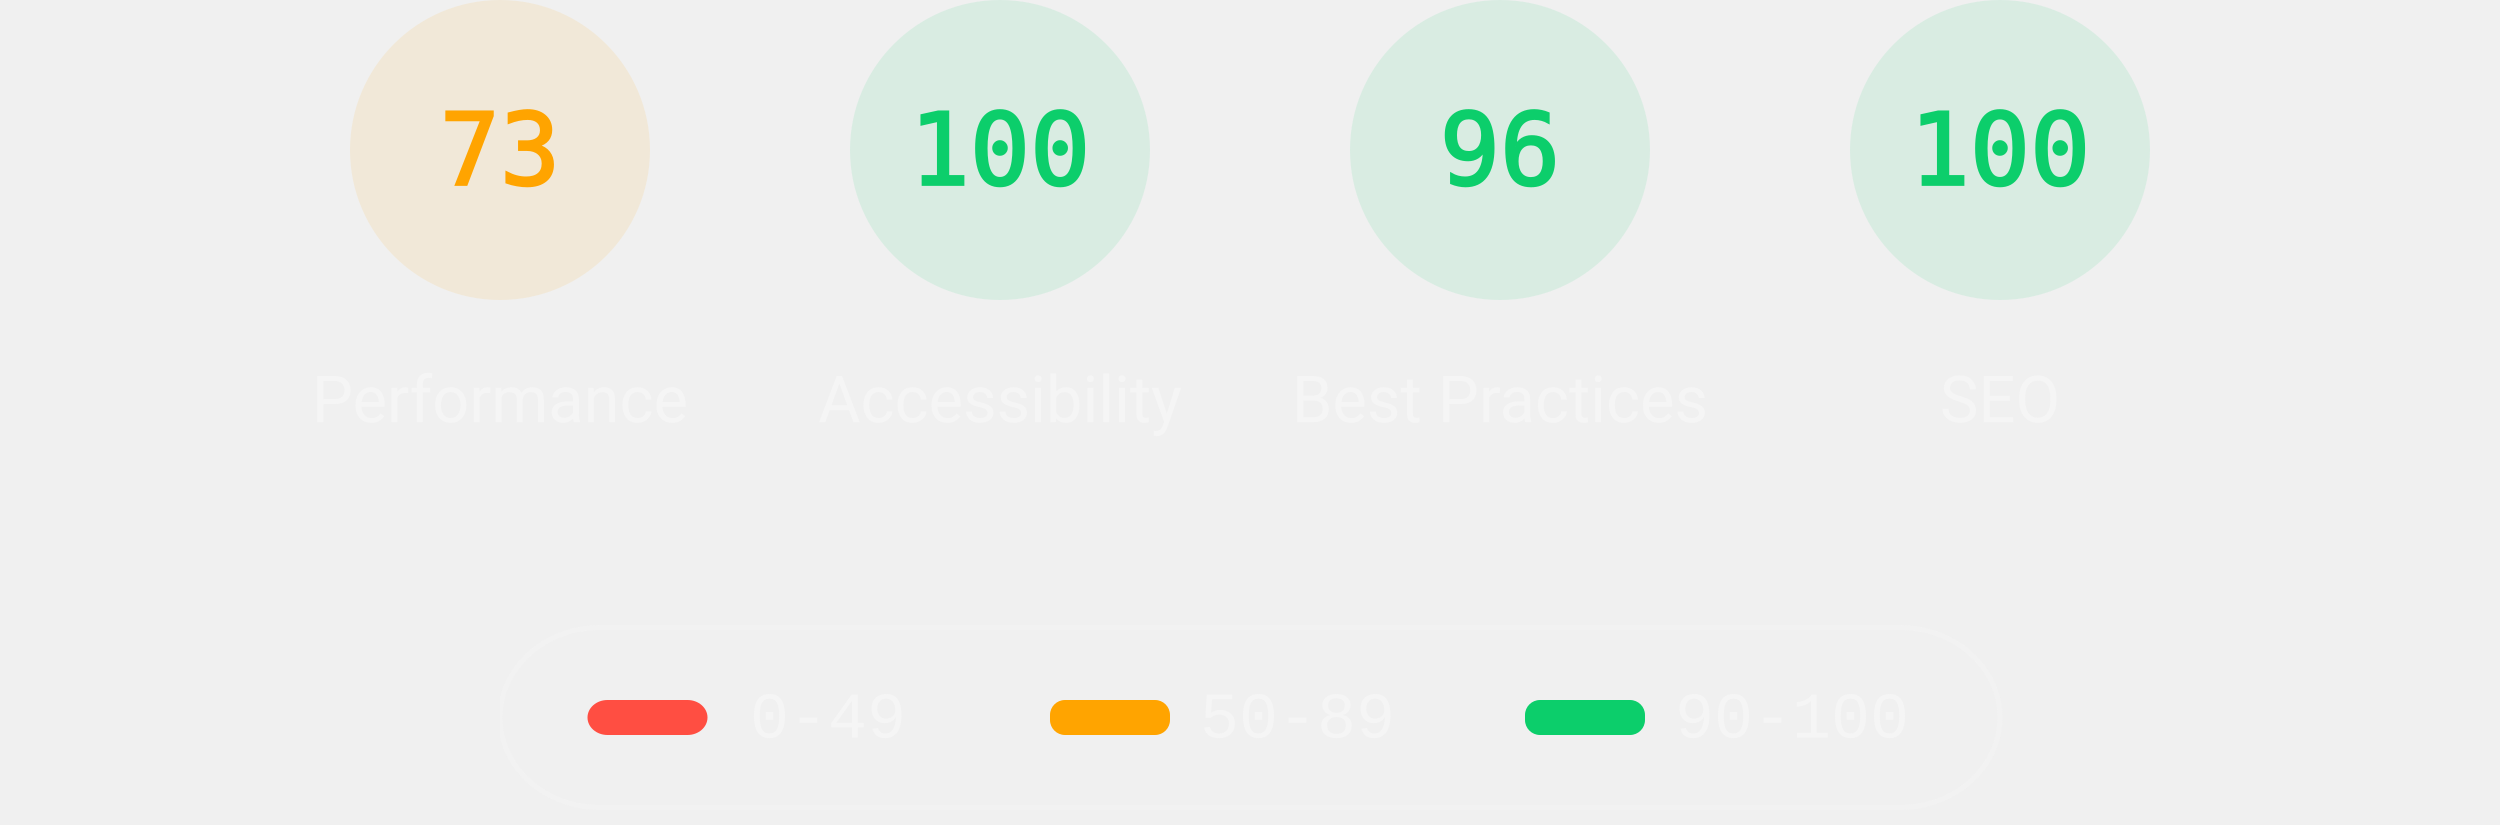
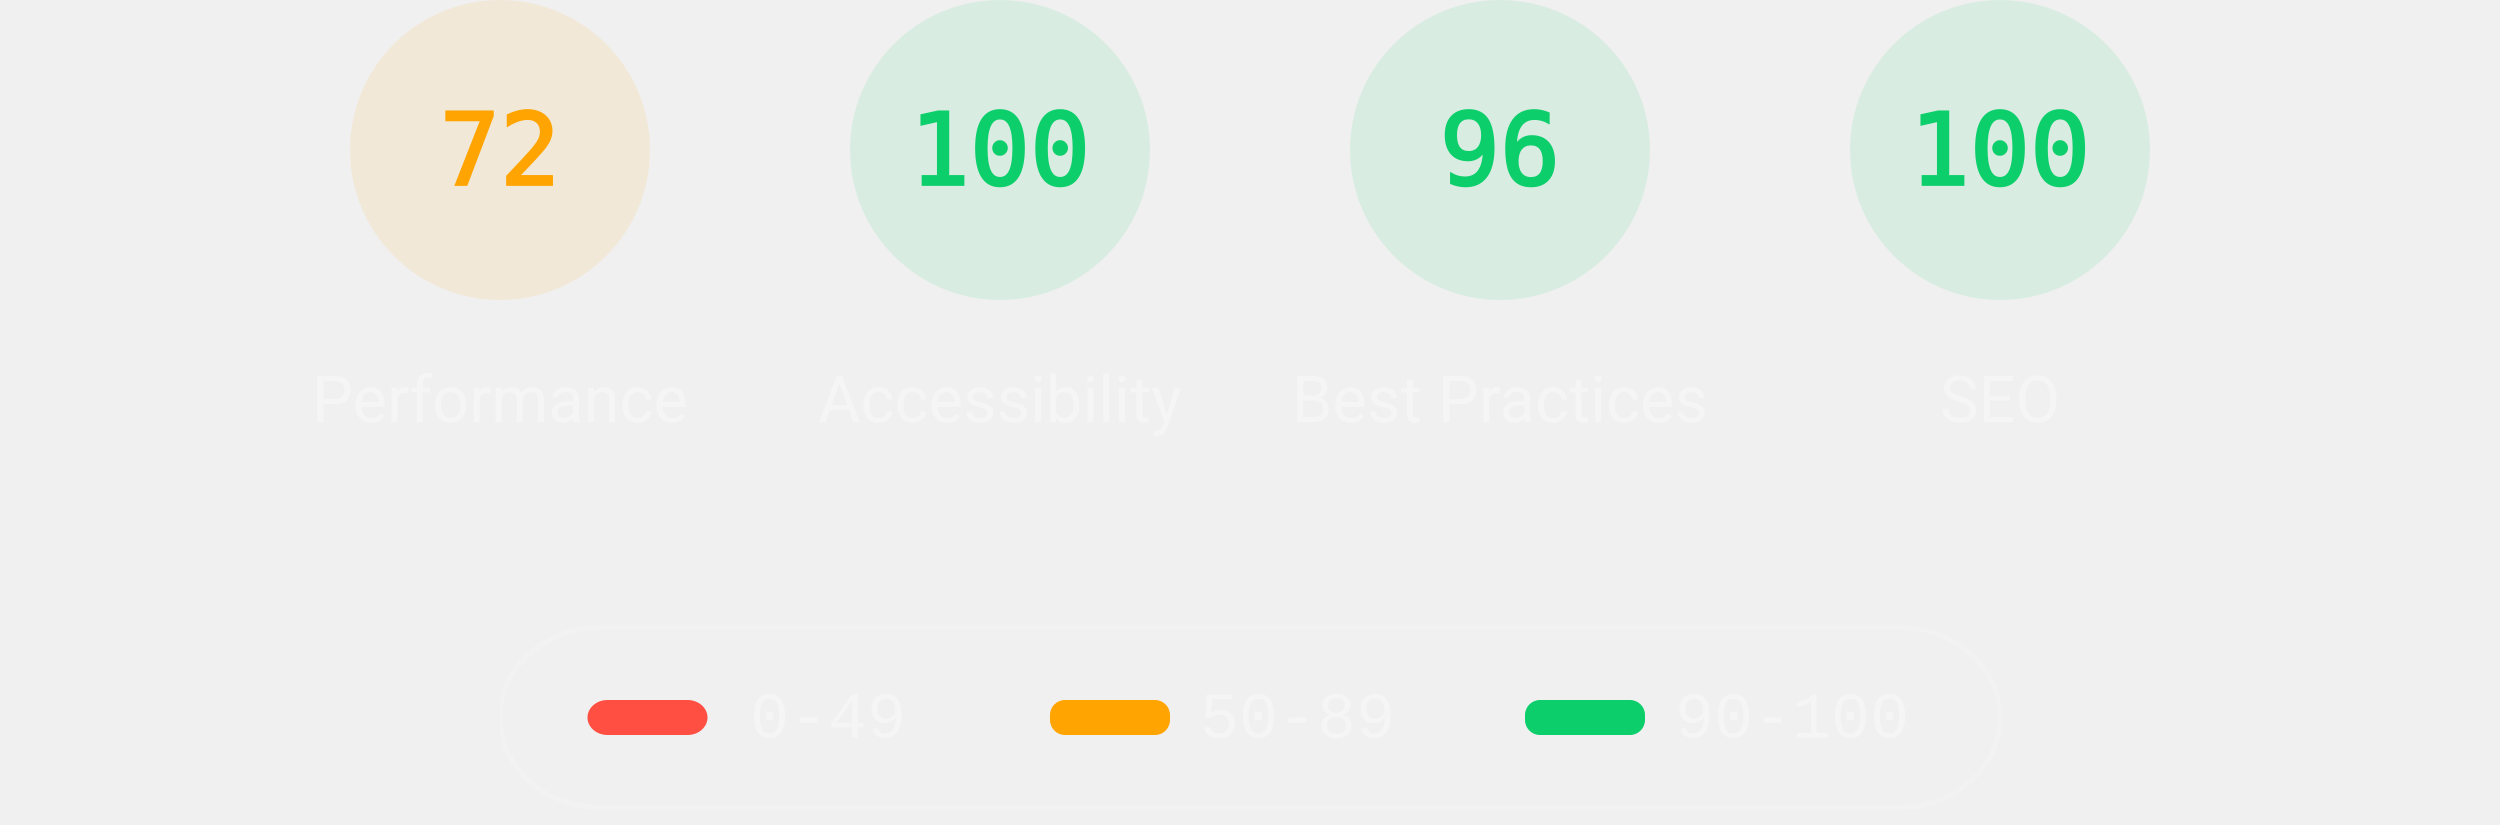
<svg xmlns="http://www.w3.org/2000/svg" class="theme--dark" fill="none" width="1000" height="330">
  <style>
			.gauge-base {
				opacity: 0.1
			}

			.gauge-arc {
				fill: none;
				animation-delay: 250ms;
				stroke-linecap: round;
				transform: rotate(-90deg);
				transform-origin: 100px 60px;
				animation: load-gauge 1s ease forwards
			}

			.guage-text {
				font-size: 40px;
				font-family: monospace;
				text-align: center
			}

			.guage-red {
				color: #ff4e42;
				fill: #ff4e42;
				stroke: #ff4e42
			}
			.guage-orange {
				color: #ffa400;
				fill: #ffa400;
				stroke: #ffa400
			}
			.guage-green {
				color: #0cce6b;
				fill: #0cce6b;
				stroke: #0cce6b
			}
			.theme--agnostic .guage-undefined {
				color: #5c5c5c;
				fill: #5c5c5c;
				stroke: #5c5c5c
			}
			.theme--light .guage-undefined {
				color: #1e1e1e;
				fill: #1e1e1e;
				stroke: #1e1e1e
			}
			.theme--dark .guage-undefined {
				color: #f5f5f5;
				fill: #f5f5f5;
				stroke: #f5f5f5
			}

			.guage-title {
				stroke: none;
				font-size: 26px;
				line-height: 26px;
				font-family: Roboto, Halvetica, Arial, sans-serif
			}
			.metric.guage-title {
				font-family: 'Courier New', Courier, monospace
			}
			.theme--agnostic .guage-title {
				color: #737373;
				fill: #737373
			}
			.theme--light .guage-title {
				color: #212121;
				fill: #212121
			}
			.theme--dark .guage-title {
				color: #f5f5f5;
				fill: #f5f5f5
			}

			@keyframes load-gauge {
				from {
					stroke-dasharray: 0 352.858
				}
			}
			.lh-gauge--pwa__disc {
				fill: #e0e0e0
			}
			.lh-gauge--pwa__logo {
				position: relative;
				fill: #b0b0b0
			}
			.lh-gauge--pwa__invisible {
				display: none
			}
			.lh-gauge--pwa__visible {
				display: inline
			}
			.guage-invisible {
				display: none
			}
			.lh-gauge--pwa__logo--primary-color {
				fill: #304ffe
			}
			.theme--agnostic .lh-gauge--pwa__logo--secondary-color {
				fill: #787878
			}
			.theme--light .lh-gauge--pwa__logo--secondary-color {
				fill: #3d3d3d
			}
			.theme--dark .lh-gauge--pwa__logo--secondary-color {
				fill: #d8b6b6
			}
			.theme--light #svg_2 {
				stroke: #00000022
			}
			.theme--agnostic #svg_2 {
				stroke: #616161
			}
			.theme--light #svg_2 {
				stroke: #00000022
			}
			.theme--dark #svg_2 {
				stroke: #f5f5f566
			}
		</style>
  <svg class="guage-div guage-perf guage-orange" viewBox="0 0 200 200" width="200" height="200" x="100" y="0">
    <circle class="gauge-base" r="56" cx="100" cy="60" stroke-width="8" />
-     <circle class="gauge-arc guage-arc-1" r="56" cx="100" cy="60" stroke-width="8" style="stroke-dasharray: 256.856, 351.858;" />
-     <text class="guage-text" x="100px" y="60px" alignment-baseline="central" dominant-baseline="central" text-anchor="middle">73</text>
+     <circle class="gauge-arc guage-arc-1" r="56" cx="100" cy="60" stroke-width="8" style="stroke-dasharray: 253.338, 351.858;" />
+     <text class="guage-text" x="100px" y="60px" alignment-baseline="central" dominant-baseline="central" text-anchor="middle">72</text>
    <text class="guage-title" x="100px" y="160px" alignment-baseline="central" dominant-baseline="central" text-anchor="middle">Performance</text>
  </svg>
  <svg class="guage-div guage-acc guage-green" viewBox="0 0 200 200" width="200" height="200" x="300" y="0">
    <circle class="gauge-base" r="56" cx="100" cy="60" stroke-width="8" />
    <circle class="gauge-arc guage-arc-2" r="56" cx="100" cy="60" stroke-width="8" style="stroke-dasharray: 351.858, 351.858;" />
    <text class="guage-text" x="100px" y="60px" alignment-baseline="central" dominant-baseline="central" text-anchor="middle">100</text>
    <text class="guage-title" x="100px" y="160px" alignment-baseline="central" dominant-baseline="central" text-anchor="middle">Accessibility</text>
  </svg>
  <svg class="guage-div guage-best guage-green" viewBox="0 0 200 200" width="200" height="200" x="500" y="0">
    <circle class="gauge-base" r="56" cx="100" cy="60" stroke-width="8" />
    <circle class="gauge-arc guage-arc-3" r="56" cx="100" cy="60" stroke-width="8" style="stroke-dasharray: 337.784, 351.858;" />
    <text class="guage-text" x="100px" y="60px" alignment-baseline="central" dominant-baseline="central" text-anchor="middle">96</text>
    <text class="guage-title" x="100px" y="160px" alignment-baseline="central" dominant-baseline="central" text-anchor="middle">Best Practices</text>
  </svg>
  <svg class="guage-div guage-seo guage-green" viewBox="0 0 200 200" width="200" height="200" x="700" y="0">
    <circle class="gauge-base" r="56" cx="100" cy="60" stroke-width="8" />
    <circle class="gauge-arc guage-arc-4" r="56" cx="100" cy="60" stroke-width="8" style="stroke-dasharray: 351.858, 351.858;" />
    <text class="guage-text" x="100px" y="60px" alignment-baseline="central" dominant-baseline="central" text-anchor="middle">100</text>
    <text class="guage-title" x="100px" y="160px" alignment-baseline="central" dominant-baseline="central" text-anchor="middle">SEO</text>
  </svg>
  <svg class="guage-div guage-pwa guage-invisible" viewBox="0 0 200 200" width="200" height="200" x="900" y="0">
    <svg viewBox="0 0 60 60" width="112" height="112" x="44" y="4">
      <defs>
        <linearGradient id="lh-gauge--pwa__check-circle__gradient-0" x1="50%" y1="0%" x2="50%" y2="100%">
          <stop stop-color="#00C852" offset="0%" />
          <stop stop-color="#009688" offset="100%" />
        </linearGradient>
        <linearGradient id="lh-gauge--pwa__installable__shadow-gradient-0" x1="76.056%" x2="24.111%" y1="82.995%" y2="24.735%">
          <stop stop-color="#A5D6A7" offset="0%" />
          <stop stop-color="#80CBC4" offset="100%" />
        </linearGradient>
        <linearGradient id="lh-gauge--pwa__fast-reliable__shadow-gradient-0" x1="76.056%" y1="82.995%" x2="25.678%" y2="26.493%">
          <stop stop-color="#64B5F6" offset="0%" />
          <stop stop-color="#2979FF" offset="100%" />
        </linearGradient>
        <g id="lh-gauge--pwa__fast-reliable-badge-0">
          <circle fill="#FFFFFF" cx="10" cy="10" r="10" />
          <path fill="#304FFE" d="M10 3.58l5.25 2.34v3.5c0 3.23-2.24 6.26-5.25 7-3.01-.74-5.25-3.77-5.25-7v-3.5L10 3.58zm-.47 10.74l2.76-4.83.03-.07c.04-.08 0-.24-.22-.24h-1.64l.47-3.26h-.47l-2.7 4.77c-.02.01.05-.1-.04.05-.09.16-.1.31.18.31h1.63l-.47 3.27h.47z" />
        </g>
        <g id="lh-gauge--pwa__installable-badge-0">
          <circle fill="#FFFFFF" cx="10" cy="10" r="10" />
          <path fill="#009688" d="M10 4.167A5.835 5.835 0 0 0 4.167 10 5.835 5.835 0 0 0 10 15.833 5.835 5.835 0 0 0 15.833 10 5.835 5.835 0 0 0 10 4.167zm2.917 6.416h-2.334v2.334H9.417v-2.334H7.083V9.417h2.334V7.083h1.166v2.334h2.334v1.166z" />
        </g>
      </defs>
      <g stroke="none" fill-rule="nonzero">
        <circle class="lh-gauge--pwa__disc" cx="30" cy="30" r="30" />
        <g class="lh-gauge--pwa__logo">
          <path d="M35.66 19.39l.7-1.75h2L37.4 15 38.6 12l3.4 9h-2.51l-.58-1.61z" />
          <path d="M33.52 21l3.65-9h-2.42l-2.5 5.82L30.5 12h-1.86l-1.9 5.82-1.35-2.65-1.21 3.72L25.4 21h2.38l1.72-5.2 1.64 5.2z" />
          <path fill-rule="nonzero" d="M20.3 17.91h1.48c.45 0 .85-.05 1.2-.15l.39-1.18 1.07-3.3a2.64 2.64 0 0 0-.28-.37c-.55-.6-1.36-.91-2.42-.91H18v9h2.3V17.9zm1.96-3.84c.22.22.33.5.33.87 0 .36-.1.65-.29.87-.2.23-.59.35-1.15.35h-.86v-2.41h.87c.52 0 .89.1 1.1.32z" />
        </g>
        <rect class="lh-gauge--pwa__component lh-gauge--pwa__na-line lh-gauge--pwa__invisible" fill="#FFFFFF" x="20" y="32" width="20" height="4" rx="2" />
        <g class="lh-gauge--pwa__component lh-gauge--pwa__fast-reliable-badge lh-gauge--pwa__invisible" transform="translate(20, 29)">
          <path fill="url(#lh-gauge--pwa__fast-reliable__shadow-gradient-0)" d="M33.63 19.49A30 30 0 0 1 16.2 30.36L3 17.14 17.14 3l16.49 16.49z" />
          <use href="#lh-gauge--pwa__fast-reliable-badge-0" />
        </g>
        <g class="lh-gauge--pwa__component lh-gauge--pwa__installable-badge lh-gauge--pwa__invisible" transform="translate(20, 29)">
          <path fill="url(#lh-gauge--pwa__installable__shadow-gradient-0)" d="M33.629 19.487c-4.272 5.453-10.391 9.39-17.415 10.869L3 17.142 17.142 3 33.63 19.487z" />
          <use href="#lh-gauge--pwa__installable-badge-0" />
        </g>
        <g class="lh-gauge--pwa__component lh-gauge--pwa__fast-reliable-installable-badges lh-gauge--pwa__invisible">
          <g transform="translate(8, 29)">
            <path fill="url(#lh-gauge--pwa__fast-reliable__shadow-gradient-0)" d="M16.321 30.463L3 17.143 17.142 3l22.365 22.365A29.864 29.864 0 0 1 22 31c-1.942 0-3.84-.184-5.679-.537z" />
            <use href="#lh-gauge--pwa__fast-reliable-badge-0" />
          </g>
          <g transform="translate(32, 29)">
            <path fill="url(#lh-gauge--pwa__installable__shadow-gradient-0)" d="M25.982 11.84a30.107 30.107 0 0 1-13.08 15.203L3 17.143 17.142 3l8.84 8.84z" />
            <use href="#lh-gauge--pwa__installable-badge-0" />
          </g>
        </g>
        <g class="lh-gauge--pwa__component lh-gauge--pwa__check-circle lh-gauge--pwa__invisible" transform="translate(18, 28)">
          <circle fill="#FFFFFF" cx="12" cy="12" r="12" />
          <path fill="url(#lh-gauge--pwa__check-circle__gradient-0)" d="M12 2a10 10 0 1 0 0 20 10 10 0 0 0 0-20zm-2 15l-5-5 1.41-1.41L10 14.17l7.59-7.59L19 8l-9 9z" />
        </g>
      </g>
    </svg>
    <text class="guage-title" y="160px" alignment-baseline="central" dominant-baseline="central" text-anchor="middle">
      <tspan x="100px" dy="-6px">Progressive</tspan>
      <tspan x="100px" dy="30px">Web App</tspan>
    </text>
  </svg>
  <svg width="604" height="76" x="200" y="250">
    <g>
      <rect fill="none" id="canvas_background" height="80" width="604" y="-1" x="-1" />
      <g display="none" overflow="visible" y="0" x="0" height="100%" width="100%" id="canvasGrid">
        <rect fill="url(#gridpattern)" stroke-width="0" y="0" x="0" height="100%" width="100%" />
      </g>
    </g>
    <g>
      <rect fill-opacity="0" stroke-width="2" rx="40" id="svg_2" height="72" width="600" y="1" x="0" fill="#000000" />
      <rect stroke="#000" rx="8" id="svg_3" height="14" width="48" y="30" x="35" stroke-opacity="null" stroke-width="0" fill="#ff4e42" />
      <rect stroke="#000" rx="6" id="svg_4" height="14" width="48" y="30" x="220" stroke-opacity="null" stroke-width="0" fill="#ffa400" />
      <rect stroke="#000" rx="6" id="svg_5" height="14" width="48" y="30" x="410" stroke-opacity="null" stroke-width="0" fill="#0cce6b" />
      <text class="metric guage-title" xml:space="preserve" text-anchor="start" font-size="26" id="svg_6" y="45" x="100" stroke-opacity="null" stroke-width="0" stroke="#000">0-49</text>
      <text class="metric guage-title" xml:space="preserve" text-anchor="start" font-size="26" id="svg_7" y="45" x="280" stroke-opacity="null" stroke-width="0" stroke="#000">50-89</text>
      <text class="metric guage-title" xml:space="preserve" text-anchor="start" font-size="26" id="svg_8" y="45" x="470" stroke-opacity="null" stroke-width="0" stroke="#000">90-100</text>
    </g>
  </svg>
</svg>
